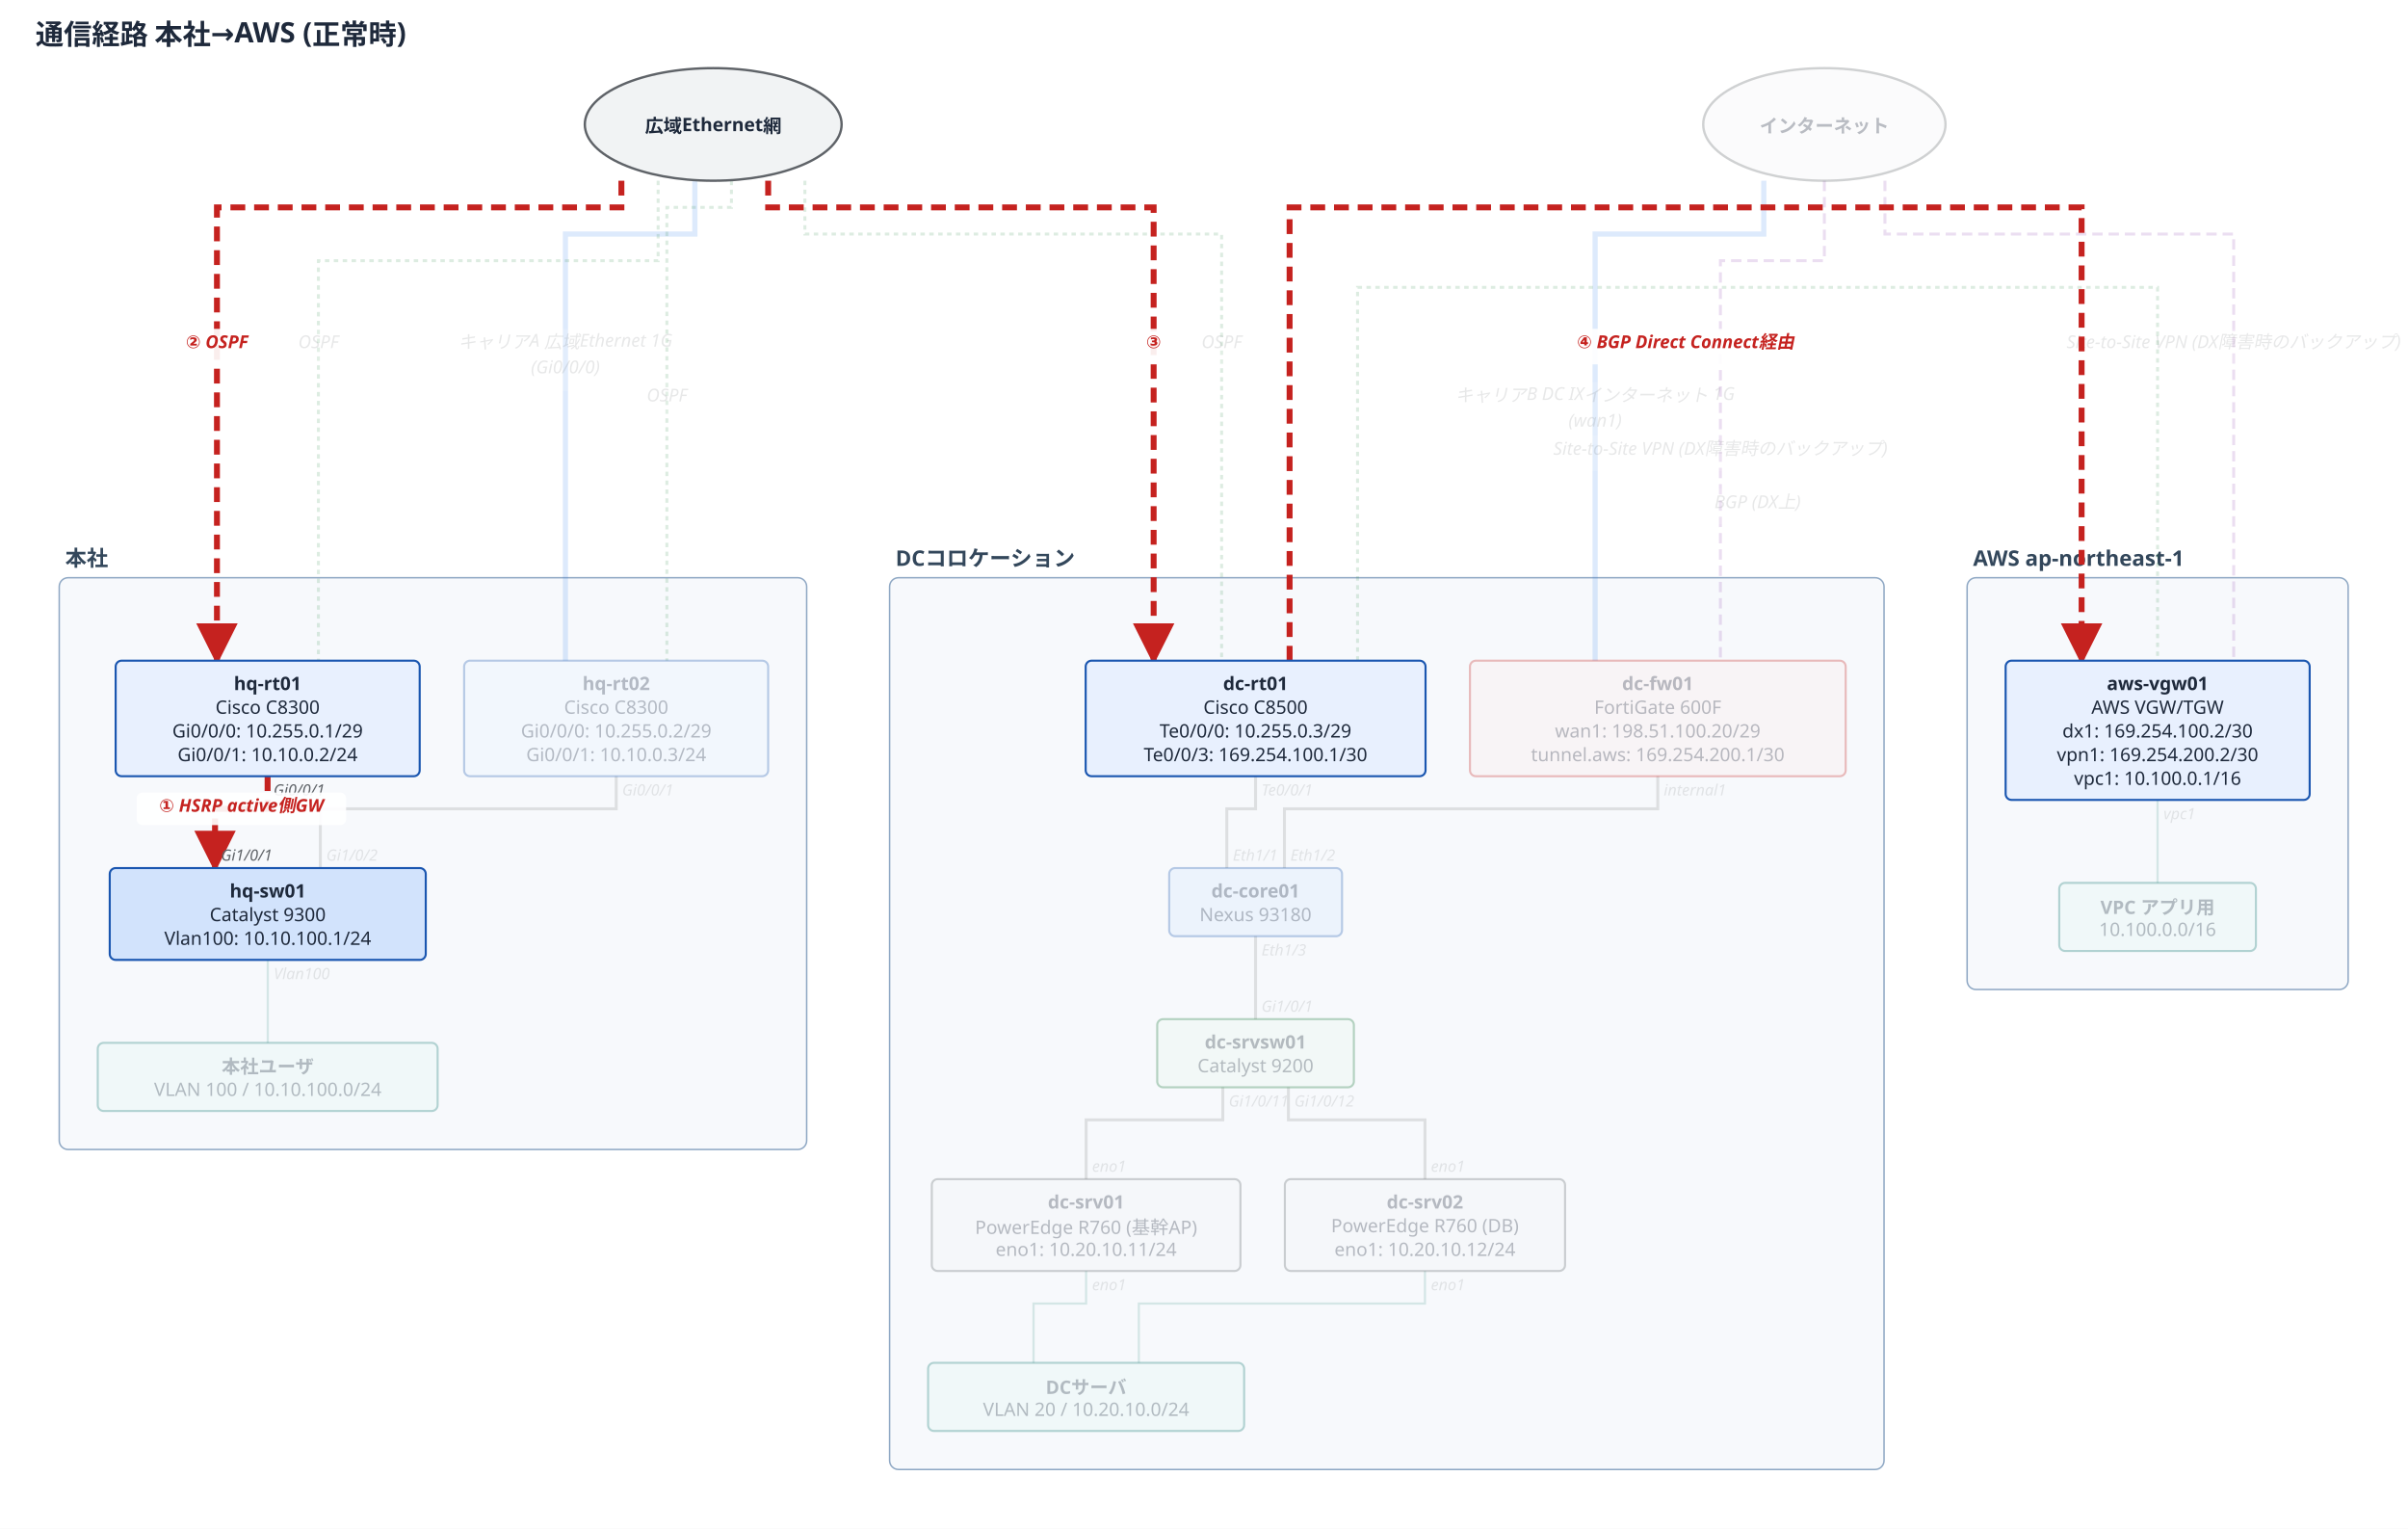
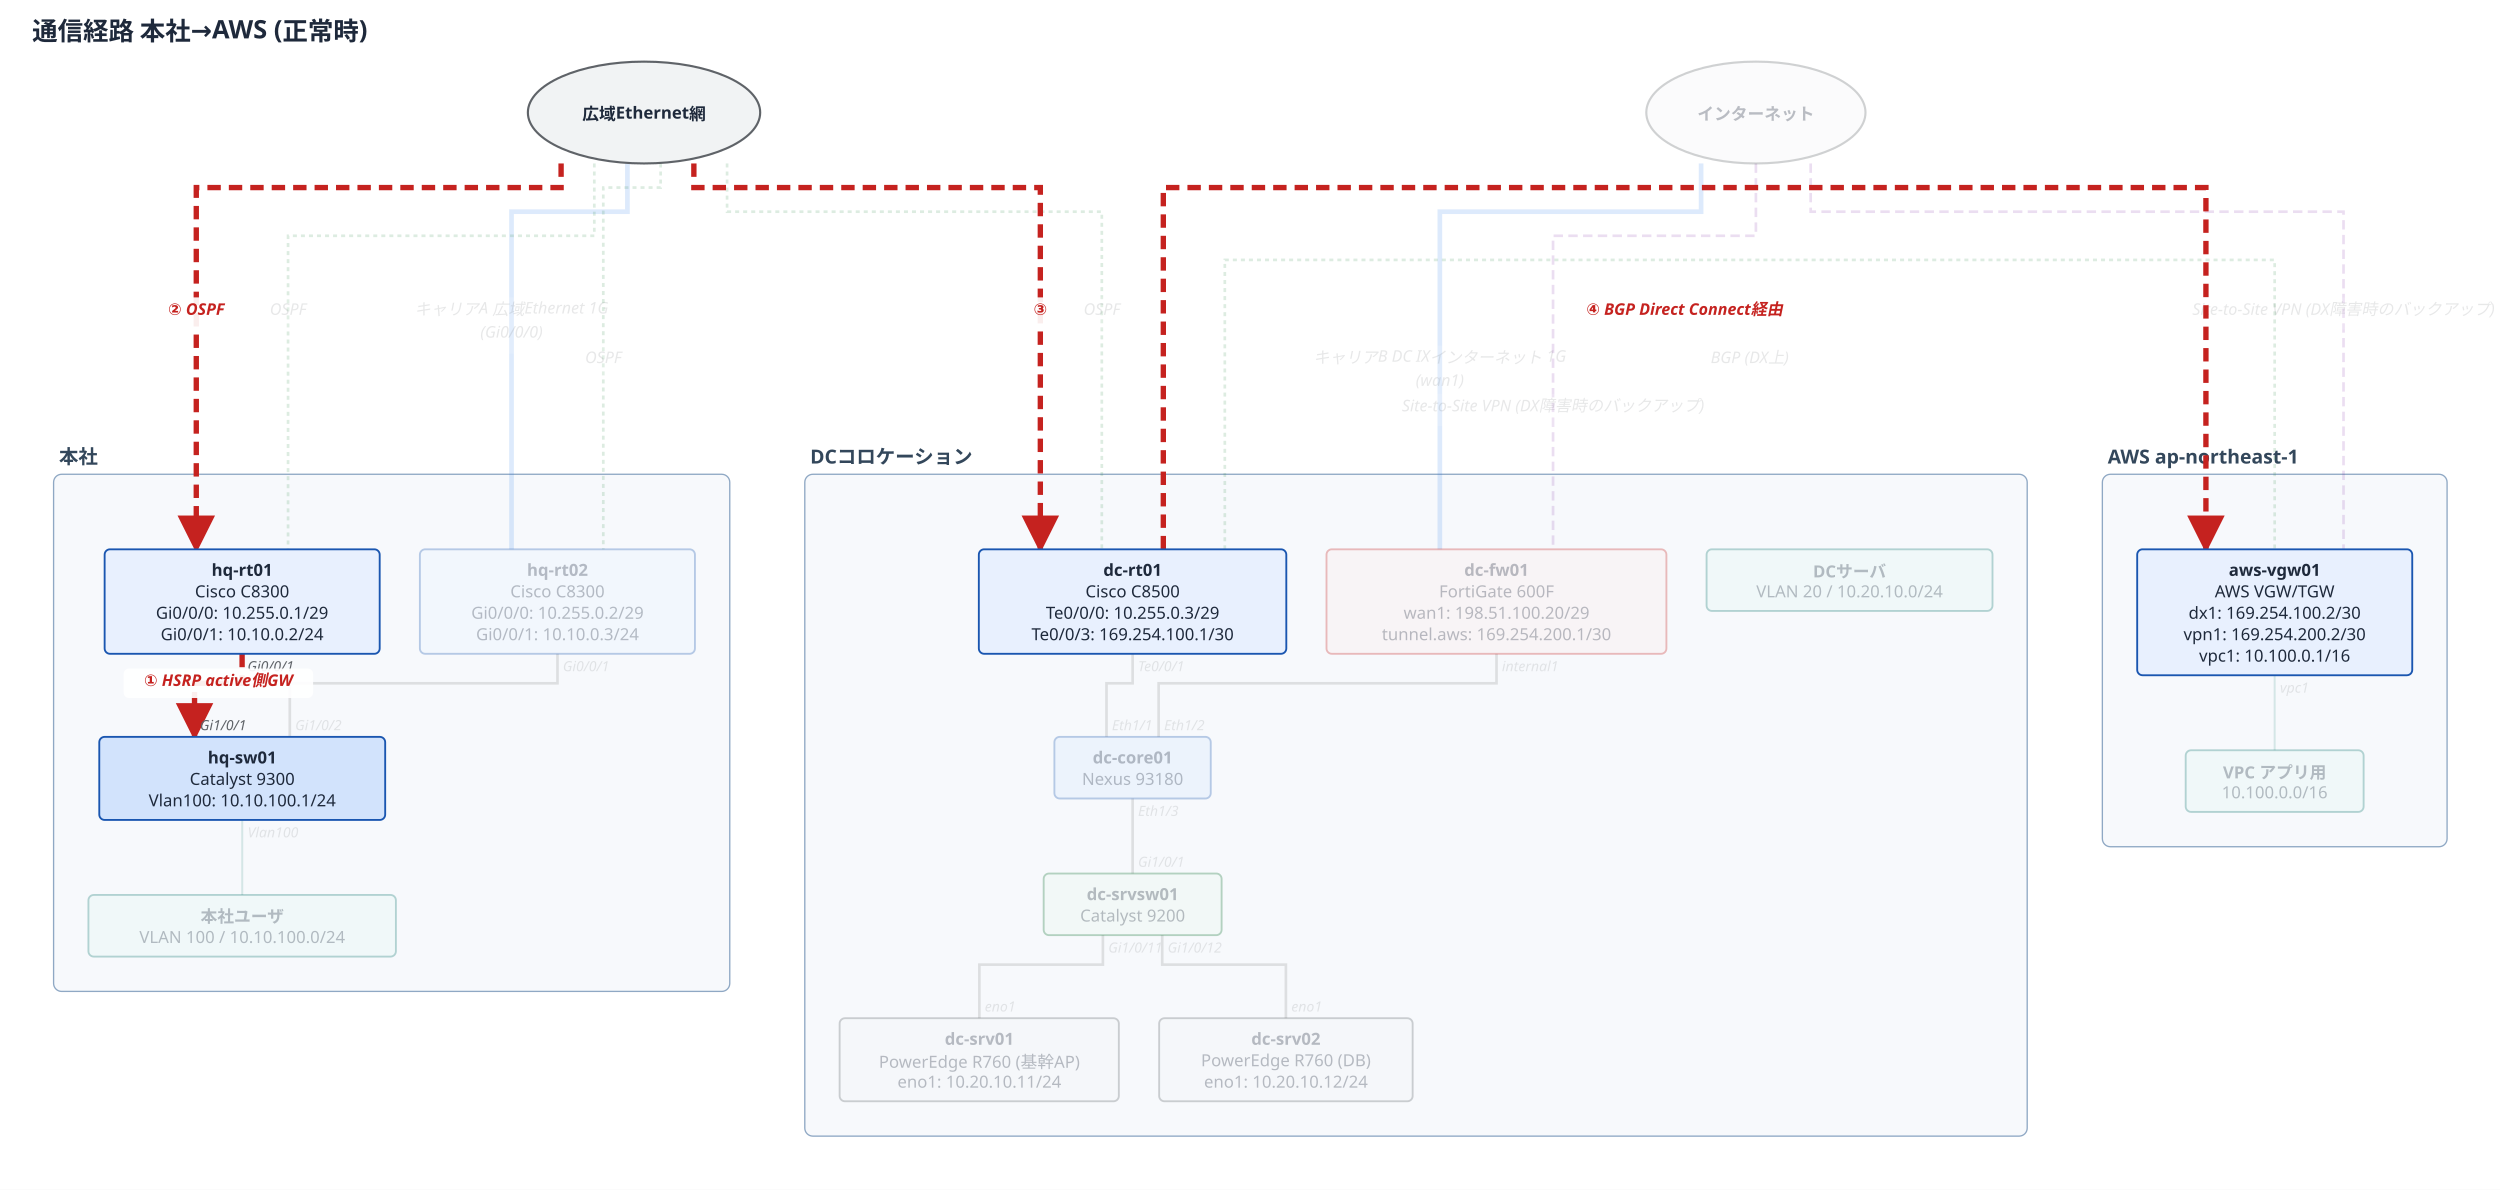
- <svg xmlns="http://www.w3.org/2000/svg" width="1626" height="1032" viewBox="0 0 1626 1032" font-family="'Segoe UI','Hiragino Sans','Noto Sans JP',Meiryo,sans-serif">
+ <svg xmlns="http://www.w3.org/2000/svg" width="1866" height="888" viewBox="0 0 1866 888" font-family="'Segoe UI','Hiragino Sans','Noto Sans JP',Meiryo,sans-serif">
  <defs>
    <marker id="arrow-c5221f" viewBox="0 0 10 10" refX="9" refY="5" markerWidth="7" markerHeight="7" orient="auto-start-reverse">
      <path d="M 0 0 L 10 5 L 0 10 z" fill="#c5221f" />
    </marker>
  </defs>
  <rect width="100%" height="100%" fill="#ffffff" />
  <text x="24" y="30" font-size="19" font-weight="700" fill="#1e293b">通信経路 本社→AWS (正常時)</text>
-   <rect x="40.0" y="390.0" width="504.7" height="386.0" rx="6" fill="#f7f9fc" stroke="#8fa8c4" />
-   <text x="44.0" y="382.0" font-size="14.5" font-weight="600" fill="#33475b">本社</text>
-   <rect x="600.7" y="390.0" width="671.5" height="602.0" rx="6" fill="#f7f9fc" stroke="#8fa8c4" />
-   <text x="604.7" y="382.0" font-size="14.5" font-weight="600" fill="#33475b">DCコロケーション</text>
-   <rect x="1328.3" y="390.0" width="257.3" height="278.0" rx="6" fill="#f7f9fc" stroke="#8fa8c4" />
-   <text x="1332.3" y="382.0" font-size="14.5" font-weight="600" fill="#33475b">AWS ap-northeast-1</text>
-   <polyline points="416.1,524.0 416.1,546.0 216.3,546.0 216.3,586.0" fill="none" stroke="#4a4a4a" stroke-width="2.0" opacity="0.15" />
-   <text x="420.1" y="537.0" font-size="10.5" font-style="italic" fill="#5f6368" opacity="0.15">Gi0/0/1</text>
-   <text x="220.3" y="581.0" font-size="10.5" font-style="italic" fill="#5f6368" opacity="0.15">Gi1/0/2</text>
-   <polyline points="180.8,648.0 180.8,704.0" fill="none" stroke="#0f766e" stroke-width="1.5" opacity="0.15" />
-   <text x="184.8" y="661.0" font-size="10.5" font-style="italic" fill="#5f6368" opacity="0.15">Vlan100</text>
-   <polyline points="847.8,524.0 847.8,546.0 828.4,546.0 828.4,586.0" fill="none" stroke="#4a4a4a" stroke-width="2.0" opacity="0.15" />
-   <text x="851.8" y="537.0" font-size="10.5" font-style="italic" fill="#5f6368" opacity="0.15">Te0/0/1</text>
-   <text x="832.4" y="581.0" font-size="10.5" font-style="italic" fill="#5f6368" opacity="0.15">Eth1/1</text>
-   <polyline points="1119.4,524.0 1119.4,546.0 867.3,546.0 867.3,586.0" fill="none" stroke="#4a4a4a" stroke-width="2.0" opacity="0.15" />
-   <text x="1123.4" y="537.0" font-size="10.5" font-style="italic" fill="#5f6368" opacity="0.15">internal1</text>
-   <text x="871.3" y="581.0" font-size="10.5" font-style="italic" fill="#5f6368" opacity="0.15">Eth1/2</text>
-   <polyline points="847.8,632.0 847.8,688.0" fill="none" stroke="#4a4a4a" stroke-width="2.0" opacity="0.15" />
-   <text x="851.8" y="645.0" font-size="10.5" font-style="italic" fill="#5f6368" opacity="0.15">Eth1/3</text>
-   <text x="851.8" y="683.0" font-size="10.5" font-style="italic" fill="#5f6368" opacity="0.15">Gi1/0/1</text>
-   <polyline points="825.7,734.0 825.7,756.0 733.4,756.0 733.4,796.0" fill="none" stroke="#4a4a4a" stroke-width="2.0" opacity="0.15" />
-   <text x="829.7" y="747.0" font-size="10.5" font-style="italic" fill="#5f6368" opacity="0.15">Gi1/0/11</text>
-   <text x="737.4" y="791.0" font-size="10.5" font-style="italic" fill="#5f6368" opacity="0.15">eno1</text>
-   <polyline points="870.0,734.0 870.0,756.0 962.2,756.0 962.2,796.0" fill="none" stroke="#4a4a4a" stroke-width="2.0" opacity="0.15" />
-   <text x="874.0" y="747.0" font-size="10.5" font-style="italic" fill="#5f6368" opacity="0.15">Gi1/0/12</text>
-   <text x="966.2" y="791.0" font-size="10.5" font-style="italic" fill="#5f6368" opacity="0.15">eno1</text>
-   <polyline points="733.4,858.0 733.4,880.0 697.9,880.0 697.9,920.0" fill="none" stroke="#0f766e" stroke-width="1.5" opacity="0.15" />
-   <text x="737.4" y="871.0" font-size="10.5" font-style="italic" fill="#5f6368" opacity="0.15">eno1</text>
-   <polyline points="962.2,858.0 962.2,880.0 769.0,880.0 769.0,920.0" fill="none" stroke="#0f766e" stroke-width="1.5" opacity="0.15" />
-   <text x="966.2" y="871.0" font-size="10.5" font-style="italic" fill="#5f6368" opacity="0.15">eno1</text>
-   <polyline points="1456.9,540.0 1456.9,596.0" fill="none" stroke="#0f766e" stroke-width="1.5" opacity="0.15" />
-   <text x="1460.9" y="553.0" font-size="10.5" font-style="italic" fill="#5f6368" opacity="0.15">vpc1</text>
-   <polyline points="469.2,122.0 469.2,158.0 381.8,158.0 381.8,446.0" fill="none" stroke="#1a73e8" stroke-width="3.5" opacity="0.15" />
+   <rect x="40.0" y="354.0" width="504.7" height="386.0" rx="6" fill="#f7f9fc" stroke="#8fa8c4" />
+   <text x="44.0" y="346.0" font-size="14.5" font-weight="600" fill="#33475b">本社</text>
+   <rect x="600.7" y="354.0" width="912.4" height="494.0" rx="6" fill="#f7f9fc" stroke="#8fa8c4" />
+   <text x="604.7" y="346.0" font-size="14.5" font-weight="600" fill="#33475b">DCコロケーション</text>
+   <rect x="1569.2" y="354.0" width="257.3" height="278.0" rx="6" fill="#f7f9fc" stroke="#8fa8c4" />
+   <text x="1573.2" y="346.0" font-size="14.5" font-weight="600" fill="#33475b">AWS ap-northeast-1</text>
+   <polyline points="416.1,488.0 416.1,510.0 216.3,510.0 216.3,550.0" fill="none" stroke="#4a4a4a" stroke-width="2.0" opacity="0.15" />
+   <text x="420.1" y="501.0" font-size="10.5" font-style="italic" fill="#5f6368" opacity="0.15">Gi0/0/1</text>
+   <text x="220.3" y="545.0" font-size="10.5" font-style="italic" fill="#5f6368" opacity="0.15">Gi1/0/2</text>
+   <polyline points="180.8,612.0 180.8,668.0" fill="none" stroke="#0f766e" stroke-width="1.5" opacity="0.15" />
+   <text x="184.8" y="625.0" font-size="10.5" font-style="italic" fill="#5f6368" opacity="0.15">Vlan100</text>
+   <polyline points="845.4,488.0 845.4,510.0 825.9,510.0 825.9,550.0" fill="none" stroke="#4a4a4a" stroke-width="2.0" opacity="0.15" />
+   <text x="849.4" y="501.0" font-size="10.5" font-style="italic" fill="#5f6368" opacity="0.15">Te0/0/1</text>
+   <text x="829.9" y="545.0" font-size="10.5" font-style="italic" fill="#5f6368" opacity="0.15">Eth1/1</text>
+   <polyline points="1117.0,488.0 1117.0,510.0 864.8,510.0 864.8,550.0" fill="none" stroke="#4a4a4a" stroke-width="2.0" opacity="0.15" />
+   <text x="1121.0" y="501.0" font-size="10.5" font-style="italic" fill="#5f6368" opacity="0.15">internal1</text>
+   <text x="868.8" y="545.0" font-size="10.5" font-style="italic" fill="#5f6368" opacity="0.15">Eth1/2</text>
+   <polyline points="845.4,596.0 845.4,652.0" fill="none" stroke="#4a4a4a" stroke-width="2.0" opacity="0.15" />
+   <text x="849.4" y="609.0" font-size="10.5" font-style="italic" fill="#5f6368" opacity="0.15">Eth1/3</text>
+   <text x="849.4" y="647.0" font-size="10.5" font-style="italic" fill="#5f6368" opacity="0.15">Gi1/0/1</text>
+   <polyline points="823.2,698.0 823.2,720.0 731.0,720.0 731.0,760.0" fill="none" stroke="#4a4a4a" stroke-width="2.0" opacity="0.15" />
+   <text x="827.2" y="711.0" font-size="10.5" font-style="italic" fill="#5f6368" opacity="0.15">Gi1/0/11</text>
+   <text x="735.0" y="755.0" font-size="10.5" font-style="italic" fill="#5f6368" opacity="0.15">eno1</text>
+   <polyline points="867.5,698.0 867.5,720.0 959.8,720.0 959.8,760.0" fill="none" stroke="#4a4a4a" stroke-width="2.0" opacity="0.15" />
+   <text x="871.5" y="711.0" font-size="10.5" font-style="italic" fill="#5f6368" opacity="0.15">Gi1/0/12</text>
+   <text x="963.8" y="755.0" font-size="10.5" font-style="italic" fill="#5f6368" opacity="0.15">eno1</text>
+   <polyline points="1697.8,504.0 1697.8,560.0" fill="none" stroke="#0f766e" stroke-width="1.5" opacity="0.15" />
+   <text x="1701.8" y="517.0" font-size="10.5" font-style="italic" fill="#5f6368" opacity="0.15">vpc1</text>
+   <polyline points="468.3,122.0 468.3,158.0 381.8,158.0 381.8,410.0" fill="none" stroke="#1a73e8" stroke-width="3.5" opacity="0.15" />
  <rect x="286.1" y="222.0" width="191.5" height="42.0" rx="4" fill="#ffffff" fill-opacity="0.92" opacity="0.15" />
  <text x="381.8" y="235.0" text-anchor="middle" font-size="12" font-style="italic" font-weight="400" fill="#5f6368" opacity="0.15">キャリアA 広域Ethernet 1G</text>
  <text x="381.8" y="252.0" text-anchor="middle" font-size="12" font-style="italic" font-weight="400" fill="#5f6368" opacity="0.15">(Gi0/0/0)</text>
-   <polyline points="1191.0,122.0 1191.0,158.0 1077.1,158.0 1077.1,446.0" fill="none" stroke="#1a73e8" stroke-width="3.5" opacity="0.15" />
-   <rect x="960.2" y="258.0" width="233.9" height="42.0" rx="4" fill="#ffffff" fill-opacity="0.92" opacity="0.15" />
-   <text x="1077.1" y="271.0" text-anchor="middle" font-size="12" font-style="italic" font-weight="400" fill="#5f6368" opacity="0.15">キャリアB DC IXインターネット 1G</text>
-   <text x="1077.1" y="288.0" text-anchor="middle" font-size="12" font-style="italic" font-weight="400" fill="#5f6368" opacity="0.15">(wan1)</text>
-   <polyline points="1231.9,122.0 1231.9,176.0 1161.7,176.0 1161.7,446.0" fill="none" stroke="#7b1fa2" stroke-width="2.0" opacity="0.15" stroke-dasharray="7 4" />
-   <rect x="1008.7" y="294.0" width="306.0" height="24.0" rx="4" fill="#ffffff" fill-opacity="0.92" opacity="0.15" />
-   <text x="1161.7" y="307.0" text-anchor="middle" font-size="12" font-style="italic" font-weight="400" fill="#5f6368" opacity="0.15">Site-to-Site VPN (DX障害時のバックアップ)</text>
-   <polyline points="1272.8,122.0 1272.8,158.0 1508.3,158.0 1508.3,446.0" fill="none" stroke="#7b1fa2" stroke-width="2.0" opacity="0.15" stroke-dasharray="7 4" />
-   <rect x="1355.3" y="222.0" width="306.0" height="24.0" rx="4" fill="#ffffff" fill-opacity="0.92" opacity="0.15" />
-   <text x="1508.3" y="235.0" text-anchor="middle" font-size="12" font-style="italic" font-weight="400" fill="#5f6368" opacity="0.15">Site-to-Site VPN (DX障害時のバックアップ)</text>
-   <polyline points="444.4,122.0 444.4,176.0 215.0,176.0 215.0,446.0" fill="none" stroke="#188038" stroke-width="2.0" opacity="0.15" stroke-dasharray="3 3" />
+   <polyline points="1269.7,122.0 1269.7,158.0 1074.7,158.0 1074.7,410.0" fill="none" stroke="#1a73e8" stroke-width="3.5" opacity="0.15" />
+   <rect x="957.7" y="258.0" width="233.9" height="42.0" rx="4" fill="#ffffff" fill-opacity="0.92" opacity="0.15" />
+   <text x="1074.7" y="271.0" text-anchor="middle" font-size="12" font-style="italic" font-weight="400" fill="#5f6368" opacity="0.15">キャリアB DC IXインターネット 1G</text>
+   <text x="1074.7" y="288.0" text-anchor="middle" font-size="12" font-style="italic" font-weight="400" fill="#5f6368" opacity="0.15">(wan1)</text>
+   <polyline points="1310.6,122.0 1310.6,176.0 1159.2,176.0 1159.2,410.0" fill="none" stroke="#7b1fa2" stroke-width="2.0" opacity="0.15" stroke-dasharray="7 4" />
+   <rect x="1006.2" y="294.0" width="306.0" height="24.0" rx="4" fill="#ffffff" fill-opacity="0.92" opacity="0.15" />
+   <text x="1159.2" y="307.0" text-anchor="middle" font-size="12" font-style="italic" font-weight="400" fill="#5f6368" opacity="0.15">Site-to-Site VPN (DX障害時のバックアップ)</text>
+   <polyline points="1351.5,122.0 1351.5,158.0 1749.2,158.0 1749.2,410.0" fill="none" stroke="#7b1fa2" stroke-width="2.0" opacity="0.15" stroke-dasharray="7 4" />
+   <rect x="1596.2" y="222.0" width="306.0" height="24.0" rx="4" fill="#ffffff" fill-opacity="0.92" opacity="0.15" />
+   <text x="1749.2" y="235.0" text-anchor="middle" font-size="12" font-style="italic" font-weight="400" fill="#5f6368" opacity="0.15">Site-to-Site VPN (DX障害時のバックアップ)</text>
+   <polyline points="443.6,122.0 443.6,176.0 215.0,176.0 215.0,410.0" fill="none" stroke="#188038" stroke-width="2.0" opacity="0.15" stroke-dasharray="3 3" />
  <rect x="193.5" y="222.0" width="43.0" height="24.0" rx="4" fill="#ffffff" fill-opacity="0.92" opacity="0.15" />
  <text x="215.0" y="235.0" text-anchor="middle" font-size="12" font-style="italic" font-weight="400" fill="#5f6368" opacity="0.15">OSPF</text>
-   <polyline points="543.5,122.0 543.5,158.0 824.9,158.0 824.9,446.0" fill="none" stroke="#188038" stroke-width="2.0" opacity="0.15" stroke-dasharray="3 3" />
-   <rect x="803.4" y="222.0" width="43.0" height="24.0" rx="4" fill="#ffffff" fill-opacity="0.92" opacity="0.15" />
-   <text x="824.9" y="235.0" text-anchor="middle" font-size="12" font-style="italic" font-weight="400" fill="#5f6368" opacity="0.15">OSPF</text>
-   <polyline points="493.9,122.0 493.9,140.0 450.3,140.0 450.3,446.0" fill="none" stroke="#188038" stroke-width="2.0" opacity="0.15" stroke-dasharray="3 3" />
+   <polyline points="542.7,122.0 542.7,158.0 822.4,158.0 822.4,410.0" fill="none" stroke="#188038" stroke-width="2.0" opacity="0.15" stroke-dasharray="3 3" />
+   <rect x="800.9" y="222.0" width="43.0" height="24.0" rx="4" fill="#ffffff" fill-opacity="0.92" opacity="0.15" />
+   <text x="822.4" y="235.0" text-anchor="middle" font-size="12" font-style="italic" font-weight="400" fill="#5f6368" opacity="0.15">OSPF</text>
+   <polyline points="493.1,122.0 493.1,140.0 450.3,140.0 450.3,410.0" fill="none" stroke="#188038" stroke-width="2.0" opacity="0.15" stroke-dasharray="3 3" />
  <rect x="428.8" y="258.0" width="43.0" height="24.0" rx="4" fill="#ffffff" fill-opacity="0.92" opacity="0.15" />
  <text x="450.3" y="271.0" text-anchor="middle" font-size="12" font-style="italic" font-weight="400" fill="#5f6368" opacity="0.15">OSPF</text>
-   <polyline points="916.7,446.0 916.7,194.0 1456.9,194.0 1456.9,446.0" fill="none" stroke="#188038" stroke-width="2.0" opacity="0.15" stroke-dasharray="3 3" />
-   <rect x="1143.2" y="330.0" width="87.1" height="24.0" rx="4" fill="#ffffff" fill-opacity="0.92" opacity="0.15" />
-   <text x="1186.8" y="343.0" text-anchor="middle" font-size="12" font-style="italic" font-weight="400" fill="#5f6368" opacity="0.15">BGP (DX上)</text>
-   <polyline points="180.7,524.0 180.7,546.0 145.2,546.0 145.2,586.0" fill="none" stroke="#c5221f" stroke-width="4.0" opacity="1.0" stroke-dasharray="10 6" marker-end="url(#arrow-c5221f)">
+   <polyline points="914.2,410.0 914.2,194.0 1697.8,194.0 1697.8,410.0" fill="none" stroke="#188038" stroke-width="2.0" opacity="0.15" stroke-dasharray="3 3" />
+   <rect x="1262.5" y="258.0" width="87.1" height="24.0" rx="4" fill="#ffffff" fill-opacity="0.92" opacity="0.15" />
+   <text x="1306.0" y="271.0" text-anchor="middle" font-size="12" font-style="italic" font-weight="400" fill="#5f6368" opacity="0.15">BGP (DX上)</text>
+   <polyline points="180.7,488.0 180.7,510.0 145.2,510.0 145.2,550.0" fill="none" stroke="#c5221f" stroke-width="4.0" opacity="1.0" stroke-dasharray="10 6" marker-end="url(#arrow-c5221f)">
    <animate attributeName="stroke-dashoffset" from="32" to="0" dur="1.2s" repeatCount="indefinite" />
  </polyline>
-   <text x="184.7" y="537.0" font-size="10.5" font-style="italic" fill="#5f6368" opacity="1.0">Gi0/0/1</text>
-   <text x="149.2" y="581.0" font-size="10.5" font-style="italic" fill="#5f6368" opacity="1.0">Gi1/0/1</text>
-   <rect x="92.3" y="535.0" width="141.4" height="22.0" rx="4" fill="#ffffff" fill-opacity="0.92" opacity="1.0" />
-   <text x="163.0" y="548.0" text-anchor="middle" font-size="12" font-style="italic" font-weight="600" fill="#c5221f" opacity="1.0">① HSRP active側GW</text>
-   <polyline points="419.6,122.0 419.6,140.0 146.5,140.0 146.5,446.0" fill="none" stroke="#c5221f" stroke-width="4.0" opacity="1.0" stroke-dasharray="10 6" marker-end="url(#arrow-c5221f)">
+   <text x="184.7" y="501.0" font-size="10.5" font-style="italic" fill="#5f6368" opacity="1.0">Gi0/0/1</text>
+   <text x="149.2" y="545.0" font-size="10.5" font-style="italic" fill="#5f6368" opacity="1.0">Gi1/0/1</text>
+   <rect x="92.3" y="499.0" width="141.4" height="22.0" rx="4" fill="#ffffff" fill-opacity="0.92" opacity="1.0" />
+   <text x="163.0" y="512.0" text-anchor="middle" font-size="12" font-style="italic" font-weight="600" fill="#c5221f" opacity="1.0">① HSRP active側GW</text>
+   <polyline points="418.8,122.0 418.8,140.0 146.5,140.0 146.5,410.0" fill="none" stroke="#c5221f" stroke-width="4.0" opacity="1.0" stroke-dasharray="10 6" marker-end="url(#arrow-c5221f)">
    <animate attributeName="stroke-dashoffset" from="32" to="0" dur="1.2s" repeatCount="indefinite" />
  </polyline>
  <rect x="117.3" y="222.0" width="58.5" height="24.0" rx="4" fill="#ffffff" fill-opacity="0.92" opacity="1.0" />
  <text x="146.5" y="235.0" text-anchor="middle" font-size="12" font-style="italic" font-weight="600" fill="#c5221f" opacity="1.0">② OSPF</text>
-   <polyline points="518.7,122.0 518.7,140.0 779.0,140.0 779.0,446.0" fill="none" stroke="#c5221f" stroke-width="4.0" opacity="1.0" stroke-dasharray="10 6" marker-end="url(#arrow-c5221f)">
+   <polyline points="517.9,122.0 517.9,140.0 776.5,140.0 776.5,410.0" fill="none" stroke="#c5221f" stroke-width="4.0" opacity="1.0" stroke-dasharray="10 6" marker-end="url(#arrow-c5221f)">
    <animate attributeName="stroke-dashoffset" from="32" to="0" dur="1.2s" repeatCount="indefinite" />
  </polyline>
-   <rect x="769.1" y="222.0" width="19.8" height="24.0" rx="4" fill="#ffffff" fill-opacity="0.92" opacity="1.0" />
-   <text x="779.0" y="235.0" text-anchor="middle" font-size="12" font-style="italic" font-weight="600" fill="#c5221f" opacity="1.0">③</text>
-   <polyline points="870.8,446.0 870.8,140.0 1405.6,140.0 1405.6,446.0" fill="none" stroke="#c5221f" stroke-width="4.0" opacity="1.0" stroke-dasharray="10 6" marker-end="url(#arrow-c5221f)">
+   <rect x="766.6" y="222.0" width="19.8" height="24.0" rx="4" fill="#ffffff" fill-opacity="0.92" opacity="1.0" />
+   <text x="776.5" y="235.0" text-anchor="middle" font-size="12" font-style="italic" font-weight="600" fill="#c5221f" opacity="1.0">③</text>
+   <polyline points="868.3,410.0 868.3,140.0 1646.5,140.0 1646.5,410.0" fill="none" stroke="#c5221f" stroke-width="4.0" opacity="1.0" stroke-dasharray="10 6" marker-end="url(#arrow-c5221f)">
    <animate attributeName="stroke-dashoffset" from="32" to="0" dur="1.2s" repeatCount="indefinite" />
  </polyline>
-   <rect x="1041.6" y="222.0" width="193.2" height="24.0" rx="4" fill="#ffffff" fill-opacity="0.92" opacity="1.0" />
-   <text x="1138.2" y="235.0" text-anchor="middle" font-size="12" font-style="italic" font-weight="600" fill="#c5221f" opacity="1.0">④ BGP Direct Connect経由</text>
-   <ellipse cx="481.6" cy="84.0" rx="86.7" ry="38.0" fill="#f1f3f4" stroke="#5f6368" stroke-width="1.6" />
-   <text x="481.6" y="84.0" text-anchor="middle" dominant-baseline="central" font-size="12.5" font-weight="600" fill="#1e293b">広域Ethernet網</text>
-   <ellipse cx="1231.9" cy="84.0" rx="81.8" ry="38.0" fill="#f1f3f4" stroke="#5f6368" stroke-width="1.6" opacity="0.3" />
-   <text x="1231.9" y="84.0" text-anchor="middle" dominant-baseline="central" font-size="12.5" font-weight="600" fill="#1e293b" opacity="0.3">インターネット</text>
-   <rect x="78.1" y="446.0" width="205.3" height="78.0" rx="4" fill="#e8f0fe" stroke="#1a56b0" stroke-width="1.4" />
-   <text x="180.7" y="461.0" text-anchor="middle" dominant-baseline="central" font-size="12.5" font-weight="600" fill="#1e293b">hq-rt01</text>
-   <text x="180.7" y="477.0" text-anchor="middle" dominant-baseline="central" font-size="12.5" font-weight="400" fill="#1e293b">Cisco C8300</text>
-   <text x="180.7" y="493.0" text-anchor="middle" dominant-baseline="central" font-size="12.5" font-weight="400" fill="#1e293b">Gi0/0/0: 10.255.0.1/29</text>
-   <text x="180.7" y="509.0" text-anchor="middle" dominant-baseline="central" font-size="12.5" font-weight="400" fill="#1e293b">Gi0/0/1: 10.10.0.2/24</text>
-   <rect x="74.1" y="586.0" width="213.4" height="62.0" rx="4" fill="#d2e3fc" stroke="#1a56b0" stroke-width="1.4" />
-   <text x="180.8" y="601.0" text-anchor="middle" dominant-baseline="central" font-size="12.5" font-weight="600" fill="#1e293b">hq-sw01</text>
-   <text x="180.8" y="617.0" text-anchor="middle" dominant-baseline="central" font-size="12.5" font-weight="400" fill="#1e293b">Catalyst 9300</text>
-   <text x="180.8" y="633.0" text-anchor="middle" dominant-baseline="central" font-size="12.5" font-weight="400" fill="#1e293b">Vlan100: 10.10.100.1/24</text>
-   <rect x="313.4" y="446.0" width="205.3" height="78.0" rx="4" fill="#e8f0fe" stroke="#1a56b0" stroke-width="1.4" opacity="0.3" />
-   <text x="416.1" y="461.0" text-anchor="middle" dominant-baseline="central" font-size="12.5" font-weight="600" fill="#1e293b" opacity="0.3">hq-rt02</text>
-   <text x="416.1" y="477.0" text-anchor="middle" dominant-baseline="central" font-size="12.5" font-weight="400" fill="#1e293b" opacity="0.3">Cisco C8300</text>
-   <text x="416.1" y="493.0" text-anchor="middle" dominant-baseline="central" font-size="12.5" font-weight="400" fill="#1e293b" opacity="0.3">Gi0/0/0: 10.255.0.2/29</text>
-   <text x="416.1" y="509.0" text-anchor="middle" dominant-baseline="central" font-size="12.5" font-weight="400" fill="#1e293b" opacity="0.3">Gi0/0/1: 10.10.0.3/24</text>
-   <rect x="66.0" y="704.0" width="229.5" height="46.0" rx="4" fill="#e2f5f0" stroke="#0f766e" stroke-width="1.4" opacity="0.3" />
-   <text x="180.8" y="719.0" text-anchor="middle" dominant-baseline="central" font-size="12.5" font-weight="600" fill="#1e293b" opacity="0.3">本社ユーザ</text>
-   <text x="180.8" y="735.0" text-anchor="middle" dominant-baseline="central" font-size="12.5" font-weight="400" fill="#1e293b" opacity="0.3">VLAN 100 / 10.10.100.0/24</text>
-   <rect x="733.1" y="446.0" width="229.5" height="78.0" rx="4" fill="#e8f0fe" stroke="#1a56b0" stroke-width="1.4" />
-   <text x="847.8" y="461.0" text-anchor="middle" dominant-baseline="central" font-size="12.5" font-weight="600" fill="#1e293b">dc-rt01</text>
-   <text x="847.8" y="477.0" text-anchor="middle" dominant-baseline="central" font-size="12.5" font-weight="400" fill="#1e293b">Cisco C8500</text>
-   <text x="847.8" y="493.0" text-anchor="middle" dominant-baseline="central" font-size="12.5" font-weight="400" fill="#1e293b">Te0/0/0: 10.255.0.3/29</text>
-   <text x="847.8" y="509.0" text-anchor="middle" dominant-baseline="central" font-size="12.5" font-weight="400" fill="#1e293b">Te0/0/3: 169.254.100.1/30</text>
-   <rect x="789.5" y="586.0" width="116.7" height="46.0" rx="4" fill="#d2e3fc" stroke="#1a56b0" stroke-width="1.4" opacity="0.3" />
-   <text x="847.8" y="601.0" text-anchor="middle" dominant-baseline="central" font-size="12.5" font-weight="600" fill="#1e293b" opacity="0.3">dc-core01</text>
-   <text x="847.8" y="617.0" text-anchor="middle" dominant-baseline="central" font-size="12.5" font-weight="400" fill="#1e293b" opacity="0.3">Nexus 93180</text>
-   <rect x="992.6" y="446.0" width="253.7" height="78.0" rx="4" fill="#fce8e6" stroke="#c5221f" stroke-width="1.4" opacity="0.3" />
-   <text x="1119.4" y="461.0" text-anchor="middle" dominant-baseline="central" font-size="12.5" font-weight="600" fill="#1e293b" opacity="0.3">dc-fw01</text>
-   <text x="1119.4" y="477.0" text-anchor="middle" dominant-baseline="central" font-size="12.5" font-weight="400" fill="#1e293b" opacity="0.3">FortiGate 600F</text>
-   <text x="1119.4" y="493.0" text-anchor="middle" dominant-baseline="central" font-size="12.5" font-weight="400" fill="#1e293b" opacity="0.3">wan1: 198.51.100.20/29</text>
-   <text x="1119.4" y="509.0" text-anchor="middle" dominant-baseline="central" font-size="12.5" font-weight="400" fill="#1e293b" opacity="0.3">tunnel.aws: 169.254.200.1/30</text>
-   <rect x="781.4" y="688.0" width="132.8" height="46.0" rx="4" fill="#e6f4ea" stroke="#137333" stroke-width="1.4" opacity="0.3" />
-   <text x="847.8" y="703.0" text-anchor="middle" dominant-baseline="central" font-size="12.5" font-weight="600" fill="#1e293b" opacity="0.3">dc-srvsw01</text>
-   <text x="847.8" y="719.0" text-anchor="middle" dominant-baseline="central" font-size="12.5" font-weight="400" fill="#1e293b" opacity="0.3">Catalyst 9200</text>
-   <rect x="629.2" y="796.0" width="208.4" height="62.0" rx="4" fill="#f1f3f4" stroke="#5f6368" stroke-width="1.4" opacity="0.3" />
-   <text x="733.4" y="811.0" text-anchor="middle" dominant-baseline="central" font-size="12.5" font-weight="600" fill="#1e293b" opacity="0.3">dc-srv01</text>
-   <text x="733.4" y="827.0" text-anchor="middle" dominant-baseline="central" font-size="12.5" font-weight="400" fill="#1e293b" opacity="0.3">PowerEdge R760 (基幹AP)</text>
-   <text x="733.4" y="843.0" text-anchor="middle" dominant-baseline="central" font-size="12.5" font-weight="400" fill="#1e293b" opacity="0.3">eno1: 10.20.10.11/24</text>
-   <rect x="867.6" y="796.0" width="189.2" height="62.0" rx="4" fill="#f1f3f4" stroke="#5f6368" stroke-width="1.4" opacity="0.3" />
-   <text x="962.2" y="811.0" text-anchor="middle" dominant-baseline="central" font-size="12.5" font-weight="600" fill="#1e293b" opacity="0.3">dc-srv02</text>
-   <text x="962.2" y="827.0" text-anchor="middle" dominant-baseline="central" font-size="12.5" font-weight="400" fill="#1e293b" opacity="0.3">PowerEdge R760 (DB)</text>
-   <text x="962.2" y="843.0" text-anchor="middle" dominant-baseline="central" font-size="12.5" font-weight="400" fill="#1e293b" opacity="0.3">eno1: 10.20.10.12/24</text>
-   <rect x="626.7" y="920.0" width="213.4" height="46.0" rx="4" fill="#e2f5f0" stroke="#0f766e" stroke-width="1.4" opacity="0.3" />
-   <text x="733.4" y="935.0" text-anchor="middle" dominant-baseline="central" font-size="12.5" font-weight="600" fill="#1e293b" opacity="0.3">DCサーバ</text>
-   <text x="733.4" y="951.0" text-anchor="middle" dominant-baseline="central" font-size="12.5" font-weight="400" fill="#1e293b" opacity="0.3">VLAN 20 / 10.20.10.0/24</text>
-   <rect x="1354.3" y="446.0" width="205.3" height="94.0" rx="4" fill="#e8f0fe" stroke="#1a56b0" stroke-width="1.4" />
-   <text x="1456.9" y="461.0" text-anchor="middle" dominant-baseline="central" font-size="12.5" font-weight="600" fill="#1e293b">aws-vgw01</text>
-   <text x="1456.9" y="477.0" text-anchor="middle" dominant-baseline="central" font-size="12.5" font-weight="400" fill="#1e293b">AWS VGW/TGW</text>
-   <text x="1456.9" y="493.0" text-anchor="middle" dominant-baseline="central" font-size="12.5" font-weight="400" fill="#1e293b">dx1: 169.254.100.2/30</text>
-   <text x="1456.9" y="509.0" text-anchor="middle" dominant-baseline="central" font-size="12.5" font-weight="400" fill="#1e293b">vpn1: 169.254.200.2/30</text>
-   <text x="1456.9" y="525.0" text-anchor="middle" dominant-baseline="central" font-size="12.5" font-weight="400" fill="#1e293b">vpc1: 10.100.0.1/16</text>
-   <rect x="1390.5" y="596.0" width="132.8" height="46.0" rx="4" fill="#e2f5f0" stroke="#0f766e" stroke-width="1.4" opacity="0.3" />
-   <text x="1456.9" y="611.0" text-anchor="middle" dominant-baseline="central" font-size="12.5" font-weight="600" fill="#1e293b" opacity="0.3">VPC アプリ用</text>
-   <text x="1456.9" y="627.0" text-anchor="middle" dominant-baseline="central" font-size="12.5" font-weight="400" fill="#1e293b" opacity="0.3">10.100.0.0/16</text>
+   <rect x="1160.8" y="222.0" width="193.2" height="24.0" rx="4" fill="#ffffff" fill-opacity="0.92" opacity="1.0" />
+   <text x="1257.4" y="235.0" text-anchor="middle" font-size="12" font-style="italic" font-weight="600" fill="#c5221f" opacity="1.0">④ BGP Direct Connect経由</text>
+   <ellipse cx="480.7" cy="84.0" rx="86.7" ry="38.0" fill="#f1f3f4" stroke="#5f6368" stroke-width="1.6" />
+   <text x="480.7" y="84.0" text-anchor="middle" dominant-baseline="central" font-size="12.5" font-weight="600" fill="#1e293b">広域Ethernet網</text>
+   <ellipse cx="1310.6" cy="84.0" rx="81.8" ry="38.0" fill="#f1f3f4" stroke="#5f6368" stroke-width="1.6" opacity="0.3" />
+   <text x="1310.6" y="84.0" text-anchor="middle" dominant-baseline="central" font-size="12.5" font-weight="600" fill="#1e293b" opacity="0.3">インターネット</text>
+   <rect x="78.1" y="410.0" width="205.3" height="78.0" rx="4" fill="#e8f0fe" stroke="#1a56b0" stroke-width="1.4" />
+   <text x="180.7" y="425.0" text-anchor="middle" dominant-baseline="central" font-size="12.5" font-weight="600" fill="#1e293b">hq-rt01</text>
+   <text x="180.7" y="441.0" text-anchor="middle" dominant-baseline="central" font-size="12.5" font-weight="400" fill="#1e293b">Cisco C8300</text>
+   <text x="180.7" y="457.0" text-anchor="middle" dominant-baseline="central" font-size="12.5" font-weight="400" fill="#1e293b">Gi0/0/0: 10.255.0.1/29</text>
+   <text x="180.7" y="473.0" text-anchor="middle" dominant-baseline="central" font-size="12.5" font-weight="400" fill="#1e293b">Gi0/0/1: 10.10.0.2/24</text>
+   <rect x="74.1" y="550.0" width="213.4" height="62.0" rx="4" fill="#d2e3fc" stroke="#1a56b0" stroke-width="1.4" />
+   <text x="180.8" y="565.0" text-anchor="middle" dominant-baseline="central" font-size="12.5" font-weight="600" fill="#1e293b">hq-sw01</text>
+   <text x="180.8" y="581.0" text-anchor="middle" dominant-baseline="central" font-size="12.5" font-weight="400" fill="#1e293b">Catalyst 9300</text>
+   <text x="180.8" y="597.0" text-anchor="middle" dominant-baseline="central" font-size="12.5" font-weight="400" fill="#1e293b">Vlan100: 10.10.100.1/24</text>
+   <rect x="313.4" y="410.0" width="205.3" height="78.0" rx="4" fill="#e8f0fe" stroke="#1a56b0" stroke-width="1.4" opacity="0.3" />
+   <text x="416.1" y="425.0" text-anchor="middle" dominant-baseline="central" font-size="12.5" font-weight="600" fill="#1e293b" opacity="0.3">hq-rt02</text>
+   <text x="416.1" y="441.0" text-anchor="middle" dominant-baseline="central" font-size="12.5" font-weight="400" fill="#1e293b" opacity="0.3">Cisco C8300</text>
+   <text x="416.1" y="457.0" text-anchor="middle" dominant-baseline="central" font-size="12.5" font-weight="400" fill="#1e293b" opacity="0.3">Gi0/0/0: 10.255.0.2/29</text>
+   <text x="416.1" y="473.0" text-anchor="middle" dominant-baseline="central" font-size="12.5" font-weight="400" fill="#1e293b" opacity="0.3">Gi0/0/1: 10.10.0.3/24</text>
+   <rect x="66.0" y="668.0" width="229.5" height="46.0" rx="4" fill="#e2f5f0" stroke="#0f766e" stroke-width="1.4" opacity="0.3" />
+   <text x="180.8" y="683.0" text-anchor="middle" dominant-baseline="central" font-size="12.5" font-weight="600" fill="#1e293b" opacity="0.3">本社ユーザ</text>
+   <text x="180.8" y="699.0" text-anchor="middle" dominant-baseline="central" font-size="12.5" font-weight="400" fill="#1e293b" opacity="0.3">VLAN 100 / 10.10.100.0/24</text>
+   <rect x="730.6" y="410.0" width="229.5" height="78.0" rx="4" fill="#e8f0fe" stroke="#1a56b0" stroke-width="1.4" />
+   <text x="845.4" y="425.0" text-anchor="middle" dominant-baseline="central" font-size="12.5" font-weight="600" fill="#1e293b">dc-rt01</text>
+   <text x="845.4" y="441.0" text-anchor="middle" dominant-baseline="central" font-size="12.5" font-weight="400" fill="#1e293b">Cisco C8500</text>
+   <text x="845.4" y="457.0" text-anchor="middle" dominant-baseline="central" font-size="12.5" font-weight="400" fill="#1e293b">Te0/0/0: 10.255.0.3/29</text>
+   <text x="845.4" y="473.0" text-anchor="middle" dominant-baseline="central" font-size="12.5" font-weight="400" fill="#1e293b">Te0/0/3: 169.254.100.1/30</text>
+   <rect x="787.0" y="550.0" width="116.7" height="46.0" rx="4" fill="#d2e3fc" stroke="#1a56b0" stroke-width="1.4" opacity="0.3" />
+   <text x="845.4" y="565.0" text-anchor="middle" dominant-baseline="central" font-size="12.5" font-weight="600" fill="#1e293b" opacity="0.3">dc-core01</text>
+   <text x="845.4" y="581.0" text-anchor="middle" dominant-baseline="central" font-size="12.5" font-weight="400" fill="#1e293b" opacity="0.3">Nexus 93180</text>
+   <rect x="990.1" y="410.0" width="253.7" height="78.0" rx="4" fill="#fce8e6" stroke="#c5221f" stroke-width="1.4" opacity="0.3" />
+   <text x="1117.0" y="425.0" text-anchor="middle" dominant-baseline="central" font-size="12.5" font-weight="600" fill="#1e293b" opacity="0.3">dc-fw01</text>
+   <text x="1117.0" y="441.0" text-anchor="middle" dominant-baseline="central" font-size="12.5" font-weight="400" fill="#1e293b" opacity="0.3">FortiGate 600F</text>
+   <text x="1117.0" y="457.0" text-anchor="middle" dominant-baseline="central" font-size="12.5" font-weight="400" fill="#1e293b" opacity="0.3">wan1: 198.51.100.20/29</text>
+   <text x="1117.0" y="473.0" text-anchor="middle" dominant-baseline="central" font-size="12.5" font-weight="400" fill="#1e293b" opacity="0.3">tunnel.aws: 169.254.200.1/30</text>
+   <rect x="779.0" y="652.0" width="132.8" height="46.0" rx="4" fill="#e6f4ea" stroke="#137333" stroke-width="1.4" opacity="0.3" />
+   <text x="845.4" y="667.0" text-anchor="middle" dominant-baseline="central" font-size="12.5" font-weight="600" fill="#1e293b" opacity="0.3">dc-srvsw01</text>
+   <text x="845.4" y="683.0" text-anchor="middle" dominant-baseline="central" font-size="12.5" font-weight="400" fill="#1e293b" opacity="0.3">Catalyst 9200</text>
+   <rect x="626.7" y="760.0" width="208.4" height="62.0" rx="4" fill="#f1f3f4" stroke="#5f6368" stroke-width="1.4" opacity="0.3" />
+   <text x="731.0" y="775.0" text-anchor="middle" dominant-baseline="central" font-size="12.5" font-weight="600" fill="#1e293b" opacity="0.3">dc-srv01</text>
+   <text x="731.0" y="791.0" text-anchor="middle" dominant-baseline="central" font-size="12.5" font-weight="400" fill="#1e293b" opacity="0.3">PowerEdge R760 (基幹AP)</text>
+   <text x="731.0" y="807.0" text-anchor="middle" dominant-baseline="central" font-size="12.5" font-weight="400" fill="#1e293b" opacity="0.3">eno1: 10.20.10.11/24</text>
+   <rect x="865.2" y="760.0" width="189.2" height="62.0" rx="4" fill="#f1f3f4" stroke="#5f6368" stroke-width="1.4" opacity="0.3" />
+   <text x="959.8" y="775.0" text-anchor="middle" dominant-baseline="central" font-size="12.5" font-weight="600" fill="#1e293b" opacity="0.3">dc-srv02</text>
+   <text x="959.8" y="791.0" text-anchor="middle" dominant-baseline="central" font-size="12.5" font-weight="400" fill="#1e293b" opacity="0.3">PowerEdge R760 (DB)</text>
+   <text x="959.8" y="807.0" text-anchor="middle" dominant-baseline="central" font-size="12.5" font-weight="400" fill="#1e293b" opacity="0.3">eno1: 10.20.10.12/24</text>
+   <rect x="1273.8" y="410.0" width="213.4" height="46.0" rx="4" fill="#e2f5f0" stroke="#0f766e" stroke-width="1.4" opacity="0.3" />
+   <text x="1380.5" y="425.0" text-anchor="middle" dominant-baseline="central" font-size="12.5" font-weight="600" fill="#1e293b" opacity="0.3">DCサーバ</text>
+   <text x="1380.5" y="441.0" text-anchor="middle" dominant-baseline="central" font-size="12.5" font-weight="400" fill="#1e293b" opacity="0.3">VLAN 20 / 10.20.10.0/24</text>
+   <rect x="1595.2" y="410.0" width="205.3" height="94.0" rx="4" fill="#e8f0fe" stroke="#1a56b0" stroke-width="1.4" />
+   <text x="1697.8" y="425.0" text-anchor="middle" dominant-baseline="central" font-size="12.5" font-weight="600" fill="#1e293b">aws-vgw01</text>
+   <text x="1697.8" y="441.0" text-anchor="middle" dominant-baseline="central" font-size="12.5" font-weight="400" fill="#1e293b">AWS VGW/TGW</text>
+   <text x="1697.8" y="457.0" text-anchor="middle" dominant-baseline="central" font-size="12.5" font-weight="400" fill="#1e293b">dx1: 169.254.100.2/30</text>
+   <text x="1697.8" y="473.0" text-anchor="middle" dominant-baseline="central" font-size="12.5" font-weight="400" fill="#1e293b">vpn1: 169.254.200.2/30</text>
+   <text x="1697.8" y="489.0" text-anchor="middle" dominant-baseline="central" font-size="12.5" font-weight="400" fill="#1e293b">vpc1: 10.100.0.1/16</text>
+   <rect x="1631.4" y="560.0" width="132.8" height="46.0" rx="4" fill="#e2f5f0" stroke="#0f766e" stroke-width="1.4" opacity="0.3" />
+   <text x="1697.8" y="575.0" text-anchor="middle" dominant-baseline="central" font-size="12.5" font-weight="600" fill="#1e293b" opacity="0.3">VPC アプリ用</text>
+   <text x="1697.8" y="591.0" text-anchor="middle" dominant-baseline="central" font-size="12.5" font-weight="400" fill="#1e293b" opacity="0.3">10.100.0.0/16</text>
</svg>
